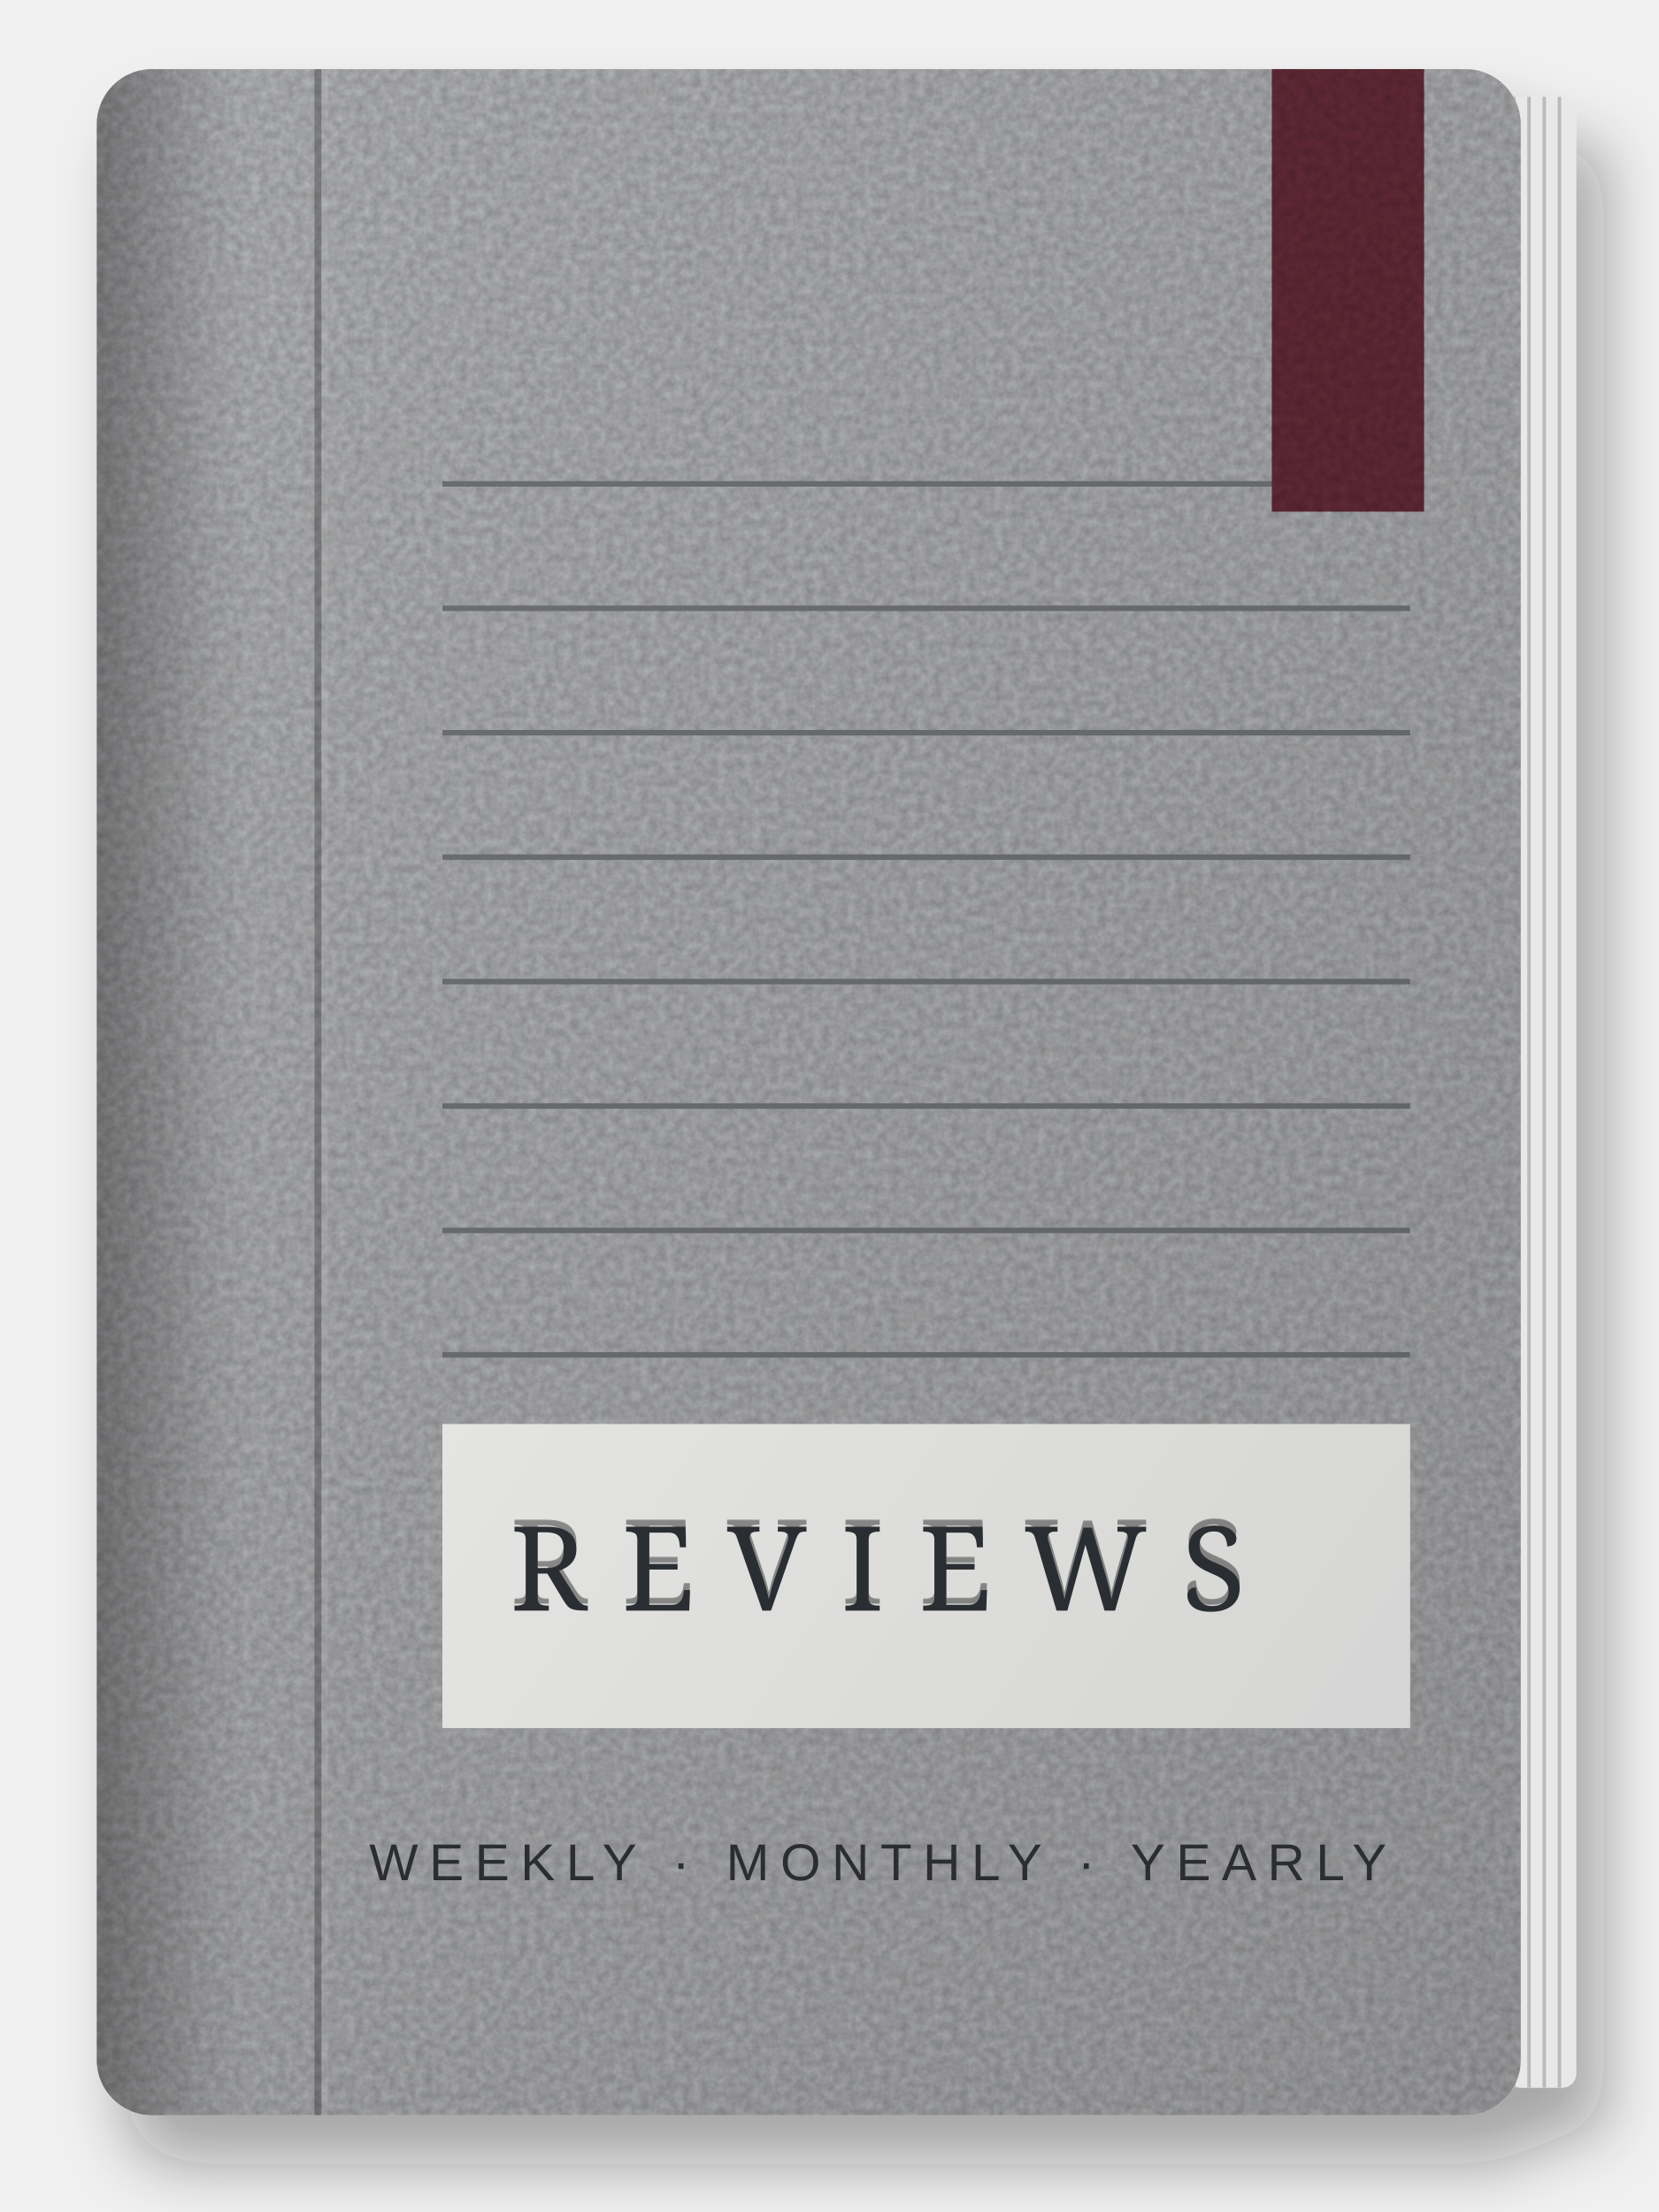
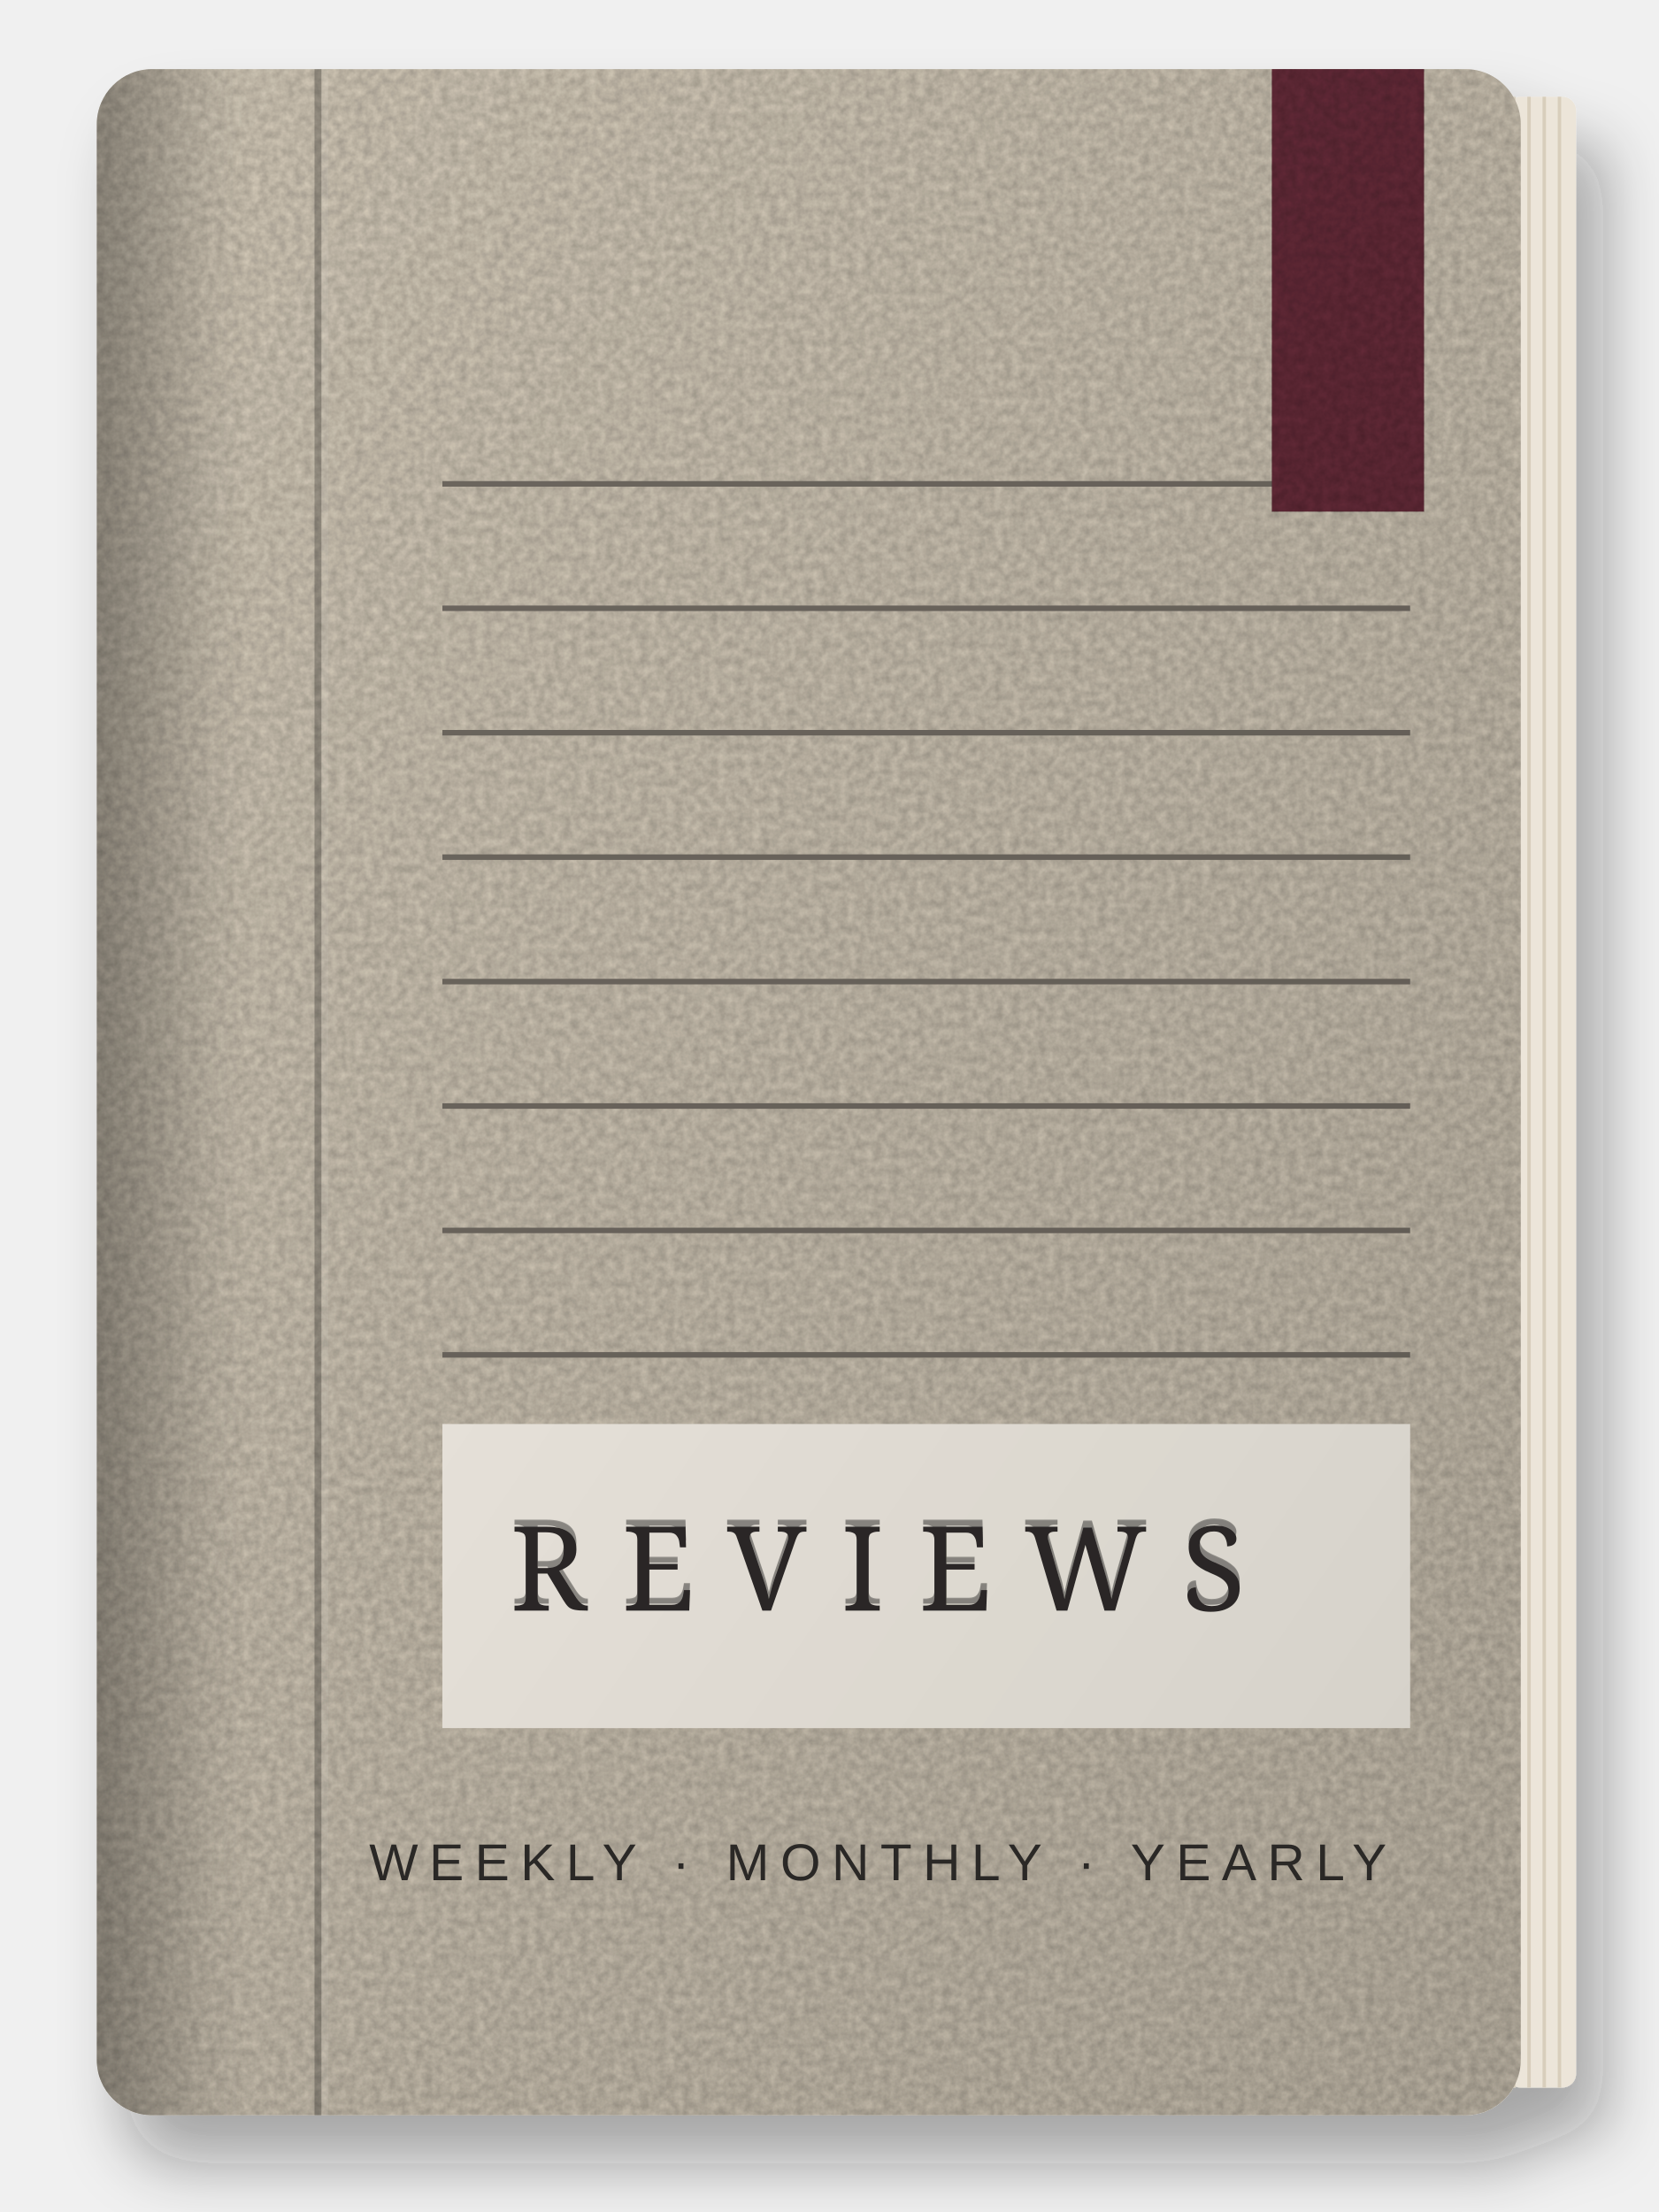
<svg xmlns="http://www.w3.org/2000/svg" viewBox="0 0 240 320" width="240" height="320">
  <defs>
    <filter id="s" x="-10%" y="-10%" width="125%" height="125%">
-       <feDropShadow dx="4" dy="7" stdDeviation="4.5" flood-color="#1a1b1e" flood-opacity=".35" />
+       <feDropShadow dx="4" dy="7" stdDeviation="4.5" flood-color="#1b1a18" flood-opacity=".35" />
    </filter>
    <filter id="g" x="0" y="0" width="100%" height="100%">
      <feTurbulence type="fractalNoise" baseFrequency="0.8" numOctaves="3" seed="7" result="n" />
      <feColorMatrix in="n" type="matrix" values="0 0 0 0 0  0 0 0 0 0  0 0 0 0 0  0 0 0 0.25 0" />
    </filter>
    <filter id="e" x="-5%" y="-20%" width="110%" height="150%">
      <feDropShadow dx="0" dy="1" stdDeviation="0" flood-color="#fff" flood-opacity=".12" />
      <feDropShadow dx="0" dy="-1" stdDeviation="0" flood-color="#000" flood-opacity=".4" />
    </filter>
    <linearGradient id="l" x1="0" y1="0" x2="1" y2="1">
      <stop offset="0" stop-color="#000" stop-opacity="0" />
      <stop offset="1" stop-color="#000" stop-opacity=".14" />
    </linearGradient>
    <linearGradient id="h" x1="0" y1="0" x2="1" y2="0">
      <stop offset="0" stop-color="#000" stop-opacity=".30" />
      <stop offset=".45" stop-color="#000" stop-opacity=".05" />
      <stop offset=".6" stop-color="#000" stop-opacity="0" />
      <stop offset="1" stop-color="#000" stop-opacity="0" />
    </linearGradient>
    <clipPath id="c">
      <rect x="14" y="10" width="206" height="296" rx="8" />
    </clipPath>
    <pattern id="dots" width="14" height="14" patternUnits="userSpaceOnUse">
-       <circle cx="7" cy="7" r="1.1" fill="#8A8C8F" />
+       <circle cx="7" cy="7" r="1.1" fill="#8E877C" />
    </pattern>
  </defs>
  <g filter="url(#s)">
-     <rect x="218" y="14" width="10" height="288" rx="2" fill="#E8E8E6" />
-     <path d="M219 14V302" stroke="#B9BABC" stroke-width=".5" transform="translate(0.0 0)" />
-     <path d="M219 14V302" stroke="#B9BABC" stroke-width=".5" transform="translate(2.2 0)" />
-     <path d="M219 14V302" stroke="#B9BABC" stroke-width=".5" transform="translate(4.4 0)" />
-     <path d="M219 14V302" stroke="#B9BABC" stroke-width=".5" transform="translate(6.6 0)" />
-     <rect x="14" y="10" width="206" height="296" rx="8" fill="#B9BABC" />
+     <rect x="218" y="14" width="10" height="288" rx="2" fill="#ECE5D9" />
+     <path d="M219 14V302" stroke="#D8CEBC" stroke-width=".5" transform="translate(0.0 0)" />
+     <path d="M219 14V302" stroke="#D8CEBC" stroke-width=".5" transform="translate(2.2 0)" />
+     <path d="M219 14V302" stroke="#D8CEBC" stroke-width=".5" transform="translate(4.4 0)" />
+     <path d="M219 14V302" stroke="#D8CEBC" stroke-width=".5" transform="translate(6.6 0)" />
+     <rect x="14" y="10" width="206" height="296" rx="8" fill="#D8CEBC" />
  </g>
  <g clip-path="url(#c)">
    <rect x="14" y="10" width="206" height="296" filter="url(#g)" />
-     <path d="M64 70h140" stroke="#6E7074" stroke-width=".8" />
-     <path d="M64 88h140" stroke="#6E7074" stroke-width=".8" />
-     <path d="M64 106h140" stroke="#6E7074" stroke-width=".8" />
-     <path d="M64 124h140" stroke="#6E7074" stroke-width=".8" />
-     <path d="M64 142h140" stroke="#6E7074" stroke-width=".8" />
-     <path d="M64 160h140" stroke="#6E7074" stroke-width=".8" />
-     <path d="M64 178h140" stroke="#6E7074" stroke-width=".8" />
-     <path d="M64 196h140" stroke="#6E7074" stroke-width=".8" />
+     <path d="M64 70h140" stroke="#6E6860" stroke-width=".8" />
+     <path d="M64 88h140" stroke="#6E6860" stroke-width=".8" />
+     <path d="M64 106h140" stroke="#6E6860" stroke-width=".8" />
+     <path d="M64 124h140" stroke="#6E6860" stroke-width=".8" />
+     <path d="M64 142h140" stroke="#6E6860" stroke-width=".8" />
+     <path d="M64 160h140" stroke="#6E6860" stroke-width=".8" />
+     <path d="M64 178h140" stroke="#6E6860" stroke-width=".8" />
+     <path d="M64 196h140" stroke="#6E6860" stroke-width=".8" />
    <rect x="184" y="10" width="22" height="64" fill="#6B2D3C" />
    <rect x="184" y="10" width="22" height="64" filter="url(#g)" />
-     <rect x="64" y="206" width="140" height="44" fill="#F3F3F2" />
+     <rect x="64" y="206" width="140" height="44" fill="#F4EFE6" />
    <rect x="14" y="10" width="206" height="296" fill="url(#l)" />
    <rect x="14" y="10" width="36" height="296" fill="url(#h)" />
    <path d="M46 10V306" stroke="#000" stroke-opacity=".25" stroke-width="1" />
    <path d="M47 10V306" stroke="#fff" stroke-opacity=".06" stroke-width="1" />
  </g>
  <g filter="url(#e)">
-     <text x="127" y="233" text-anchor="middle" font-family="Georgia,serif" font-size="17" letter-spacing="5" fill="#2B2D31">REVIEWS</text>
+     <text x="127" y="233" text-anchor="middle" font-family="Georgia,serif" font-size="17" letter-spacing="5" fill="#2A2826">REVIEWS</text>
  </g>
-   <text x="127" y="272" text-anchor="middle" font-family="Arial,sans-serif" font-size="7.5" letter-spacing="1.6" fill="#2B2D31">WEEKLY · MONTHLY · YEARLY</text>
+   <text x="127" y="272" text-anchor="middle" font-family="Arial,sans-serif" font-size="7.5" letter-spacing="1.6" fill="#2A2826">WEEKLY · MONTHLY · YEARLY</text>
</svg>
